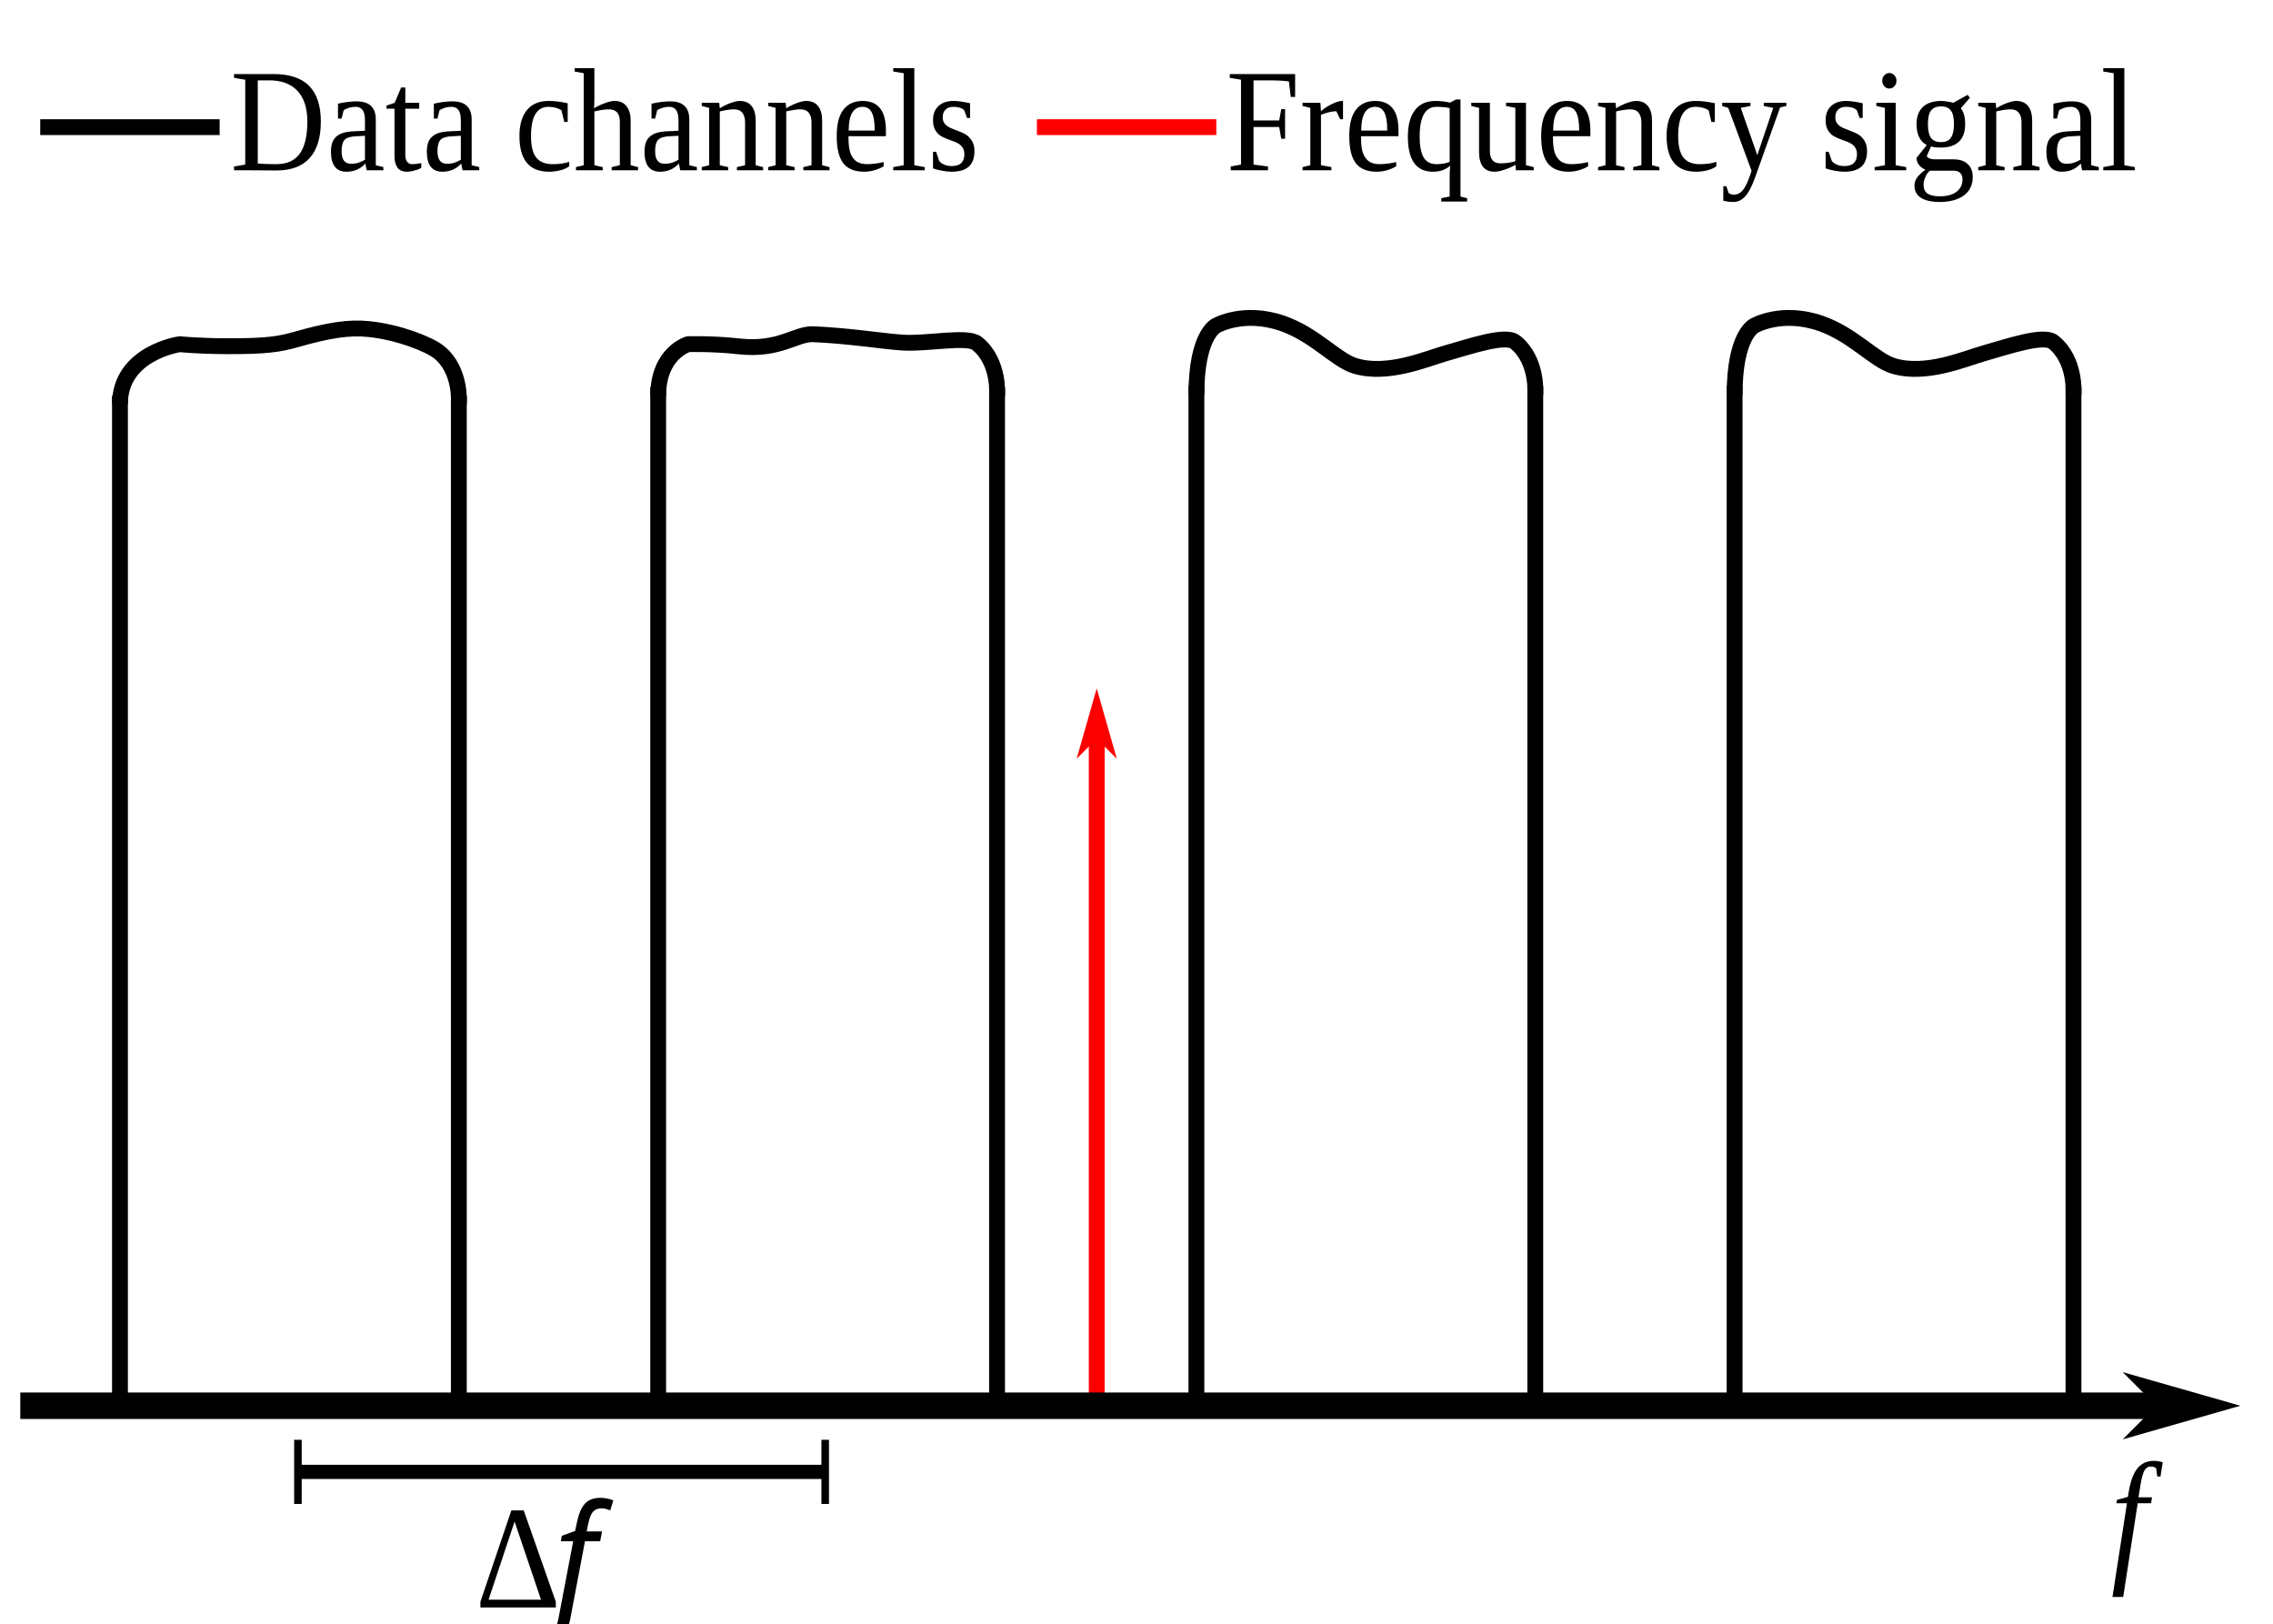
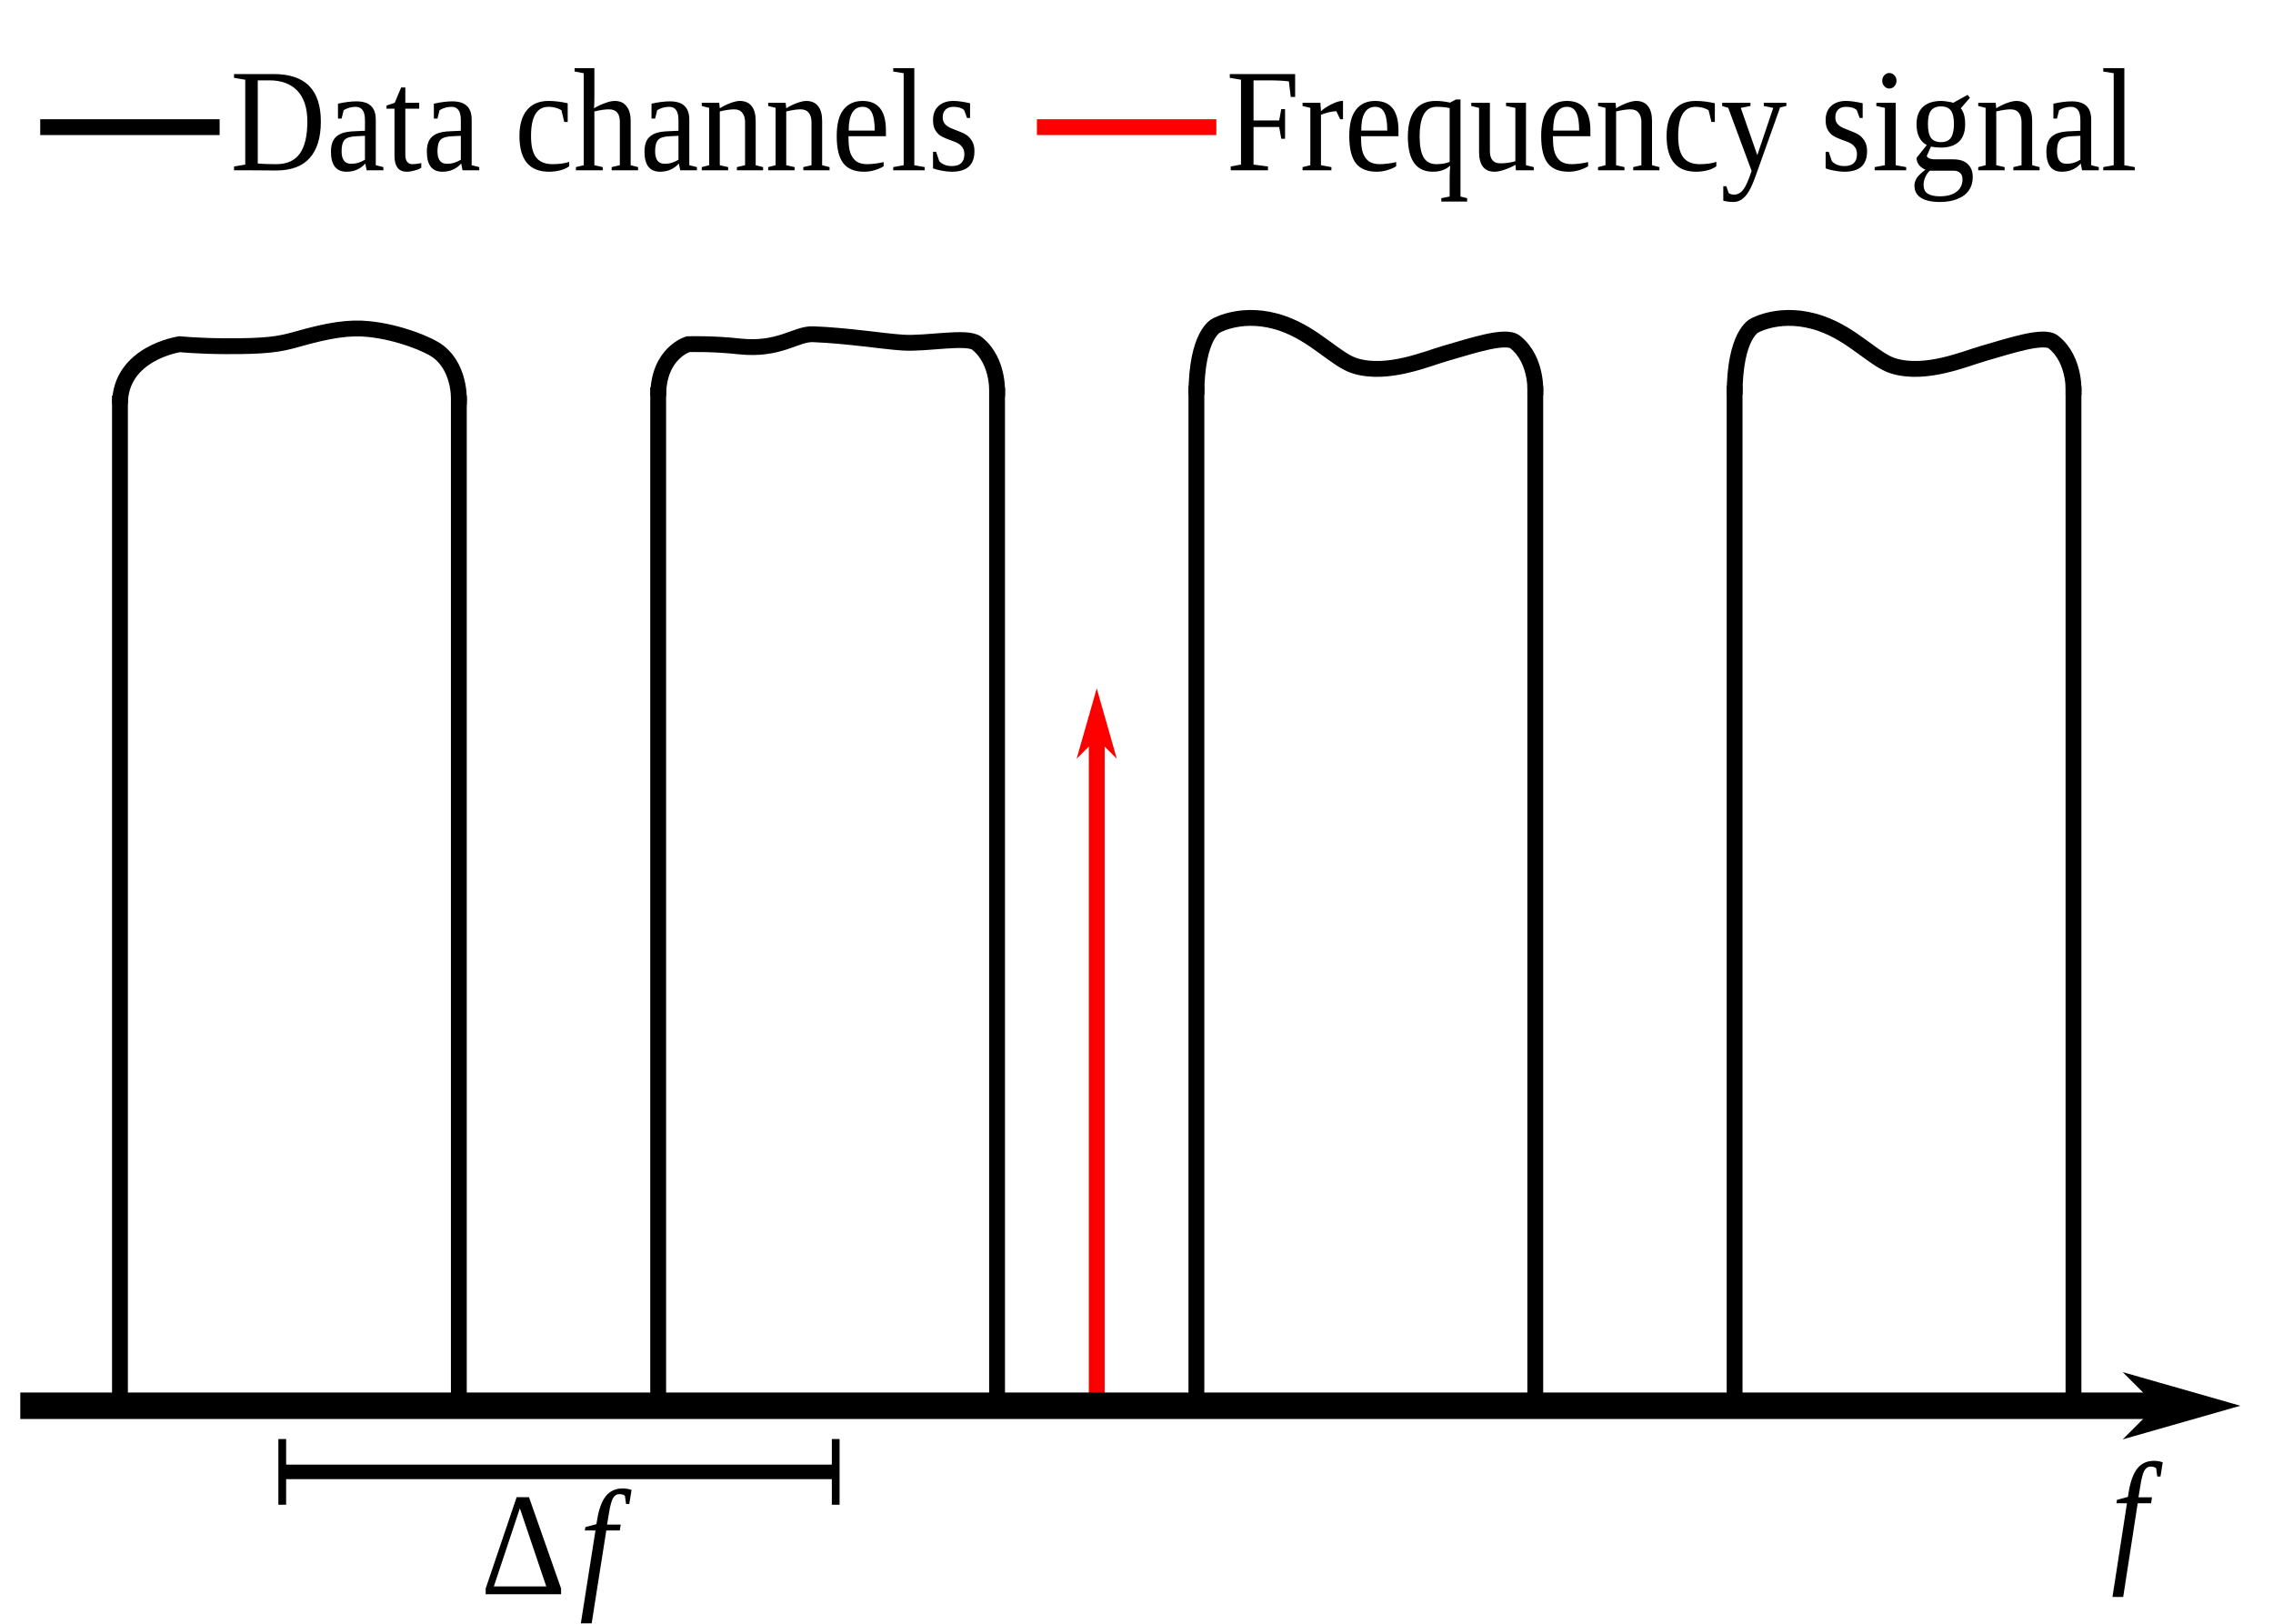
<svg xmlns="http://www.w3.org/2000/svg" xmlns:ns1="http://www.openswatchbook.org/uri/2009/osb" width="7in" height="5in" viewBox="0 0 177.8 127" version="1.1" id="svg3721">
  <defs id="defs3715">
    <linearGradient id="linearGradient16076" ns1:paint="solid">
      <stop style="stop-color:#000000;stop-opacity:1;" offset="0" id="stop16074" />
    </linearGradient>
    <marker orient="auto" refY="0" refX="0" id="marker13378" style="overflow:visible">
      <path id="path13376" d="M 0,5.65 V -5.65" style="fill:none;fill-opacity:0.75;fill-rule:evenodd;stroke:#000000;stroke-width:1pt;stroke-opacity:1" transform="scale(0.4)" />
    </marker>
    <marker orient="auto" refY="0" refX="0" id="StopM" style="overflow:visible">
      <path id="path10410" d="M 0,5.65 V -5.65" style="fill:none;fill-opacity:0.75;fill-rule:evenodd;stroke:#000000;stroke-width:1pt;stroke-opacity:1" transform="scale(0.4)" />
    </marker>
    <marker orient="auto" refY="0" refX="0" id="StopL" style="overflow:visible">
      <path id="path10407" d="M 0,5.65 V -5.65" style="fill:none;fill-opacity:0.75;fill-rule:evenodd;stroke:#000000;stroke-width:1pt;stroke-opacity:1" transform="scale(0.8)" />
    </marker>
    <marker orient="auto" refY="0" refX="0" id="marker12776" style="overflow:visible">
      <path id="path12774" d="M 0,0 5,-5 -12.5,0 5,5 Z" style="fill:#000000;fill-opacity:1;fill-rule:evenodd;stroke:#000000;stroke-width:1pt;stroke-opacity:1" transform="matrix(-0.2,0,0,-0.2,-1.2,0)" />
    </marker>
    <marker orient="auto" refY="0" refX="0" id="Arrow2Mend" style="overflow:visible">
      <path id="path10265" style="fill:#000000;fill-opacity:1;fill-rule:evenodd;stroke:#000000;stroke-width:0.625;stroke-linejoin:round;stroke-opacity:1" d="M 8.719,4.034 -2.207,0.016 8.719,-4.002 c -1.745,2.372 -1.735,5.617 -6e-7,8.035 z" transform="scale(-0.6)" />
    </marker>
    <marker orient="auto" refY="0" refX="0" id="Arrow1Send" style="overflow:visible">
      <path id="path10253" d="M 0,0 5,-5 -12.5,0 5,5 Z" style="fill:#ff0000;fill-opacity:1;fill-rule:evenodd;stroke:#fc0000;stroke-width:1pt;stroke-opacity:1" transform="matrix(-0.2,0,0,-0.2,-1.2,0)" />
    </marker>
    <marker orient="auto" refY="0" refX="0" id="Tail" style="overflow:visible">
      <g id="g10286" transform="scale(-1.2)" style="fill:#000000;fill-opacity:1;stroke:#000000;stroke-opacity:1">
        <path id="path10274" d="M -3.805,-3.959 0.544,0" style="fill:#000000;fill-opacity:1;fill-rule:evenodd;stroke:#000000;stroke-width:0.8;stroke-linecap:round;stroke-opacity:1" />
        <path id="path10276" d="M -1.287,-3.959 3.062,0" style="fill:#000000;fill-opacity:1;fill-rule:evenodd;stroke:#000000;stroke-width:0.8;stroke-linecap:round;stroke-opacity:1" />
        <path id="path10278" d="M 1.305,-3.959 5.654,0" style="fill:#000000;fill-opacity:1;fill-rule:evenodd;stroke:#000000;stroke-width:0.8;stroke-linecap:round;stroke-opacity:1" />
        <path id="path10280" d="M -3.805,4.178 0.544,0.22" style="fill:#000000;fill-opacity:1;fill-rule:evenodd;stroke:#000000;stroke-width:0.8;stroke-linecap:round;stroke-opacity:1" />
        <path id="path10282" d="M -1.287,4.178 3.062,0.22" style="fill:#000000;fill-opacity:1;fill-rule:evenodd;stroke:#000000;stroke-width:0.8;stroke-linecap:round;stroke-opacity:1" />
        <path id="path10284" d="M 1.305,4.178 5.654,0.22" style="fill:#000000;fill-opacity:1;fill-rule:evenodd;stroke:#000000;stroke-width:0.8;stroke-linecap:round;stroke-opacity:1" />
      </g>
    </marker>
    <marker orient="auto" refY="0" refX="0" id="Arrow2Lend" style="overflow:visible">
      <path id="path10259" style="fill:#000000;fill-opacity:1;fill-rule:evenodd;stroke:#000000;stroke-width:0.625;stroke-linejoin:round;stroke-opacity:1" d="M 8.719,4.034 -2.207,0.016 8.719,-4.002 c -1.745,2.372 -1.735,5.617 -6e-7,8.035 z" transform="matrix(-1.1,0,0,-1.1,-1.1,0)" />
    </marker>
    <marker style="overflow:visible" id="marker10530" refX="0" refY="0" orient="auto">
      <path transform="matrix(-0.8,0,0,-0.8,-10,0)" style="fill:#000000;fill-opacity:1;fill-rule:evenodd;stroke:#000000;stroke-width:1pt;stroke-opacity:1" d="M 0,0 5,-5 -12.5,0 5,5 Z" id="path10528" />
    </marker>
  </defs>
  <g id="layer1" transform="translate(-10.58334,-151.7438)">
    <path style="display:inline;fill:none;stroke:#000000;stroke-width:1.239;stroke-linecap:butt;stroke-linejoin:miter;stroke-miterlimit:4;stroke-dasharray:none;stroke-opacity:1" d="m 46.475,261.694 v -79.011" id="path12844" />
    <path id="path12918" d="m 19.967,261.694 v -79.011" style="display:inline;fill:none;stroke:#000000;stroke-width:1.239;stroke-linecap:butt;stroke-linejoin:miter;stroke-miterlimit:4;stroke-dasharray:none;stroke-opacity:1" />
    <path id="path12920" d="M 62.068,261.694 V 182.04" style="display:inline;fill:none;stroke:#000000;stroke-width:1.239;stroke-linecap:butt;stroke-linejoin:miter;stroke-miterlimit:4;stroke-dasharray:none;stroke-opacity:1" />
    <path style="display:inline;fill:none;stroke:#000000;stroke-width:1.239;stroke-linecap:butt;stroke-linejoin:miter;stroke-miterlimit:4;stroke-dasharray:none;stroke-opacity:1" d="M 88.576,261.694 V 182.04" id="path12922" />
    <path id="path12924" d="M 104.169,261.694 V 181.939" style="display:inline;fill:none;stroke:#000000;stroke-width:1.239;stroke-linecap:butt;stroke-linejoin:miter;stroke-miterlimit:4;stroke-dasharray:none;stroke-opacity:1" />
    <path style="display:inline;fill:none;stroke:#000000;stroke-width:1.239;stroke-linecap:butt;stroke-linejoin:miter;stroke-miterlimit:4;stroke-dasharray:none;stroke-opacity:1" d="M 130.676,261.694 V 181.939" id="path12926" />
    <path id="path12928" d="M 146.269,261.694 V 181.939" style="display:inline;fill:none;stroke:#000000;stroke-width:1.239;stroke-linecap:butt;stroke-linejoin:miter;stroke-miterlimit:4;stroke-dasharray:none;stroke-opacity:1" />
    <path style="display:inline;fill:#ff0000;stroke:#000000;stroke-width:1.239;stroke-linecap:butt;stroke-linejoin:miter;stroke-miterlimit:4;stroke-dasharray:none;stroke-opacity:1" d="M 172.777,261.694 V 181.939" id="path12930" />
    <path style="fill:#ff0000;stroke:#fc0000;stroke-width:1.239;stroke-linecap:butt;stroke-linejoin:miter;stroke-miterlimit:4;stroke-dasharray:none;stroke-opacity:1;marker-end:url(#Arrow1Send)" d="M 96.372,261.694 V 207.798" id="path12932" />
    <text xml:space="preserve" style="font-style:italic;font-variant:normal;font-weight:normal;font-stretch:normal;font-size:10.931px;line-height:1.25;font-family:'Times New Roman';-inkscape-font-specification:'Times New Roman, Italic';font-variant-ligatures:normal;font-variant-caps:normal;font-variant-numeric:normal;font-feature-settings:normal;text-align:start;letter-spacing:0px;word-spacing:0px;writing-mode:lr-tb;text-anchor:start;fill:#000000;fill-opacity:1;stroke:none;stroke-width:0.015;stroke-miterlimit:4;stroke-dasharray:none" x="186.459" y="258.371" id="text13218" transform="scale(0.9423382,1.06119)">
      <tspan id="tspan13216" x="186.459" y="258.371" style="font-style:italic;font-variant:normal;font-weight:normal;font-stretch:normal;font-size:10.931px;font-family:'Times New Roman';-inkscape-font-specification:'Times New Roman, Italic';font-variant-ligatures:normal;font-variant-caps:normal;font-variant-numeric:normal;font-feature-settings:normal;text-align:start;writing-mode:lr-tb;text-anchor:start;stroke-width:0.015;stroke-miterlimit:4;stroke-dasharray:none">f</tspan>
    </text>
-     <path style="fill:none;stroke:#000000;stroke-width:1.11;stroke-linecap:butt;stroke-linejoin:miter;stroke-miterlimit:4;stroke-dasharray:none;stroke-opacity:1;marker-start:url(#StopM);marker-end:url(#marker13378)" d="M 33.888,266.866 H 75.133" id="path13220" />
-     <text xml:space="preserve" style="font-style:normal;font-variant:normal;font-weight:normal;font-stretch:normal;font-size:10.931px;line-height:1.25;font-family:'Times New Roman';-inkscape-font-specification:'Times New Roman, Normal';font-variant-ligatures:normal;font-variant-caps:normal;font-variant-numeric:normal;font-feature-settings:normal;text-align:start;letter-spacing:0px;word-spacing:0px;writing-mode:lr-tb;text-anchor:start;fill:#000000;fill-opacity:1;stroke:none;stroke-width:0.041" x="50.224" y="263.864" id="text13926" transform="scale(0.950976,1.051551)">
-       <tspan id="tspan3779" x="50.224" y="263.864" style="stroke-width:0.041">Δ</tspan>
+     <path style="fill:none;stroke:#000000;stroke-width:1.137;stroke-linecap:butt;stroke-linejoin:miter;stroke-miterlimit:4;stroke-dasharray:none;stroke-opacity:1;marker-start:url(#StopM);marker-end:url(#marker13378)" d="M 32.662,266.866 H 75.954" id="path13220" />
+     <text xml:space="preserve" style="font-style:normal;font-variant:normal;font-weight:normal;font-stretch:normal;font-size:10.931px;line-height:1.25;font-family:'Times New Roman';-inkscape-font-specification:'Times New Roman, Normal';font-variant-ligatures:normal;font-variant-caps:normal;font-variant-numeric:normal;font-feature-settings:normal;text-align:start;letter-spacing:0px;word-spacing:0px;writing-mode:lr-tb;text-anchor:start;fill:#000000;fill-opacity:1;stroke:none;stroke-width:0.041" x="50.658" y="262.881" id="text13926" transform="scale(0.950976,1.051551)">
+       <tspan id="tspan3779" x="50.658" y="262.881" style="stroke-width:0.041">Δ</tspan>
    </text>
    <path style="fill:none;fill-opacity:1;stroke:#000000;stroke-width:1.239;stroke-linecap:butt;stroke-linejoin:miter;stroke-miterlimit:4;stroke-dasharray:none;stroke-opacity:1" d="m 19.967,183.352 c 0,-4.018 4.678,-4.687 4.678,-4.687 0,0 1.389,0.146 3.581,0.157 3.214,0.015 4.215,-0.157 5.506,-0.523 2.669,-0.757 4.166,-0.973 5.713,-0.816 2.289,0.232 4.69,1.182 5.457,1.789 1.814,1.434 1.571,4.08 1.571,4.08" id="path13962" />
    <path id="path13964" d="m 62.068,182.715 c 0,-3.375 2.339,-4.05 2.339,-4.05 0,0 1.888,-0.063 3.971,0.169 3.188,0.355 4.452,-1.002 5.811,-0.949 2.692,0.105 5.439,0.552 6.992,0.654 1.937,0.127 5.055,-0.548 5.823,0.063 1.814,1.446 1.571,4.113 1.571,4.113" style="fill:none;stroke:#000000;stroke-width:1.239;stroke-linecap:butt;stroke-linejoin:miter;stroke-miterlimit:4;stroke-dasharray:none;stroke-opacity:1" />
    <path style="fill:none;stroke:#000000;stroke-width:1.239;stroke-linecap:butt;stroke-linejoin:miter;stroke-miterlimit:4;stroke-dasharray:none;stroke-opacity:1" d="m 104.169,182.615 c 0,-4.731 1.559,-5.407 1.559,-5.407 0,0 2.13,-1.227 5.177,-0.169 2.551,0.886 4.178,2.873 5.689,3.327 2.546,0.765 5.573,-0.562 7.053,-0.982 1.937,-0.549 4.69,-1.5 5.457,-0.887 1.814,1.448 1.571,4.119 1.571,4.119" id="path13966" />
    <path id="path13968" d="m 146.269,182.615 c 0,-4.731 1.559,-5.407 1.559,-5.407 0,0 2.13,-1.227 5.177,-0.169 2.552,0.886 4.178,2.873 5.689,3.327 2.546,0.765 5.573,-0.562 7.053,-0.982 1.937,-0.549 4.69,-1.5 5.457,-0.887 1.814,1.448 1.571,4.119 1.571,4.119" style="fill:none;stroke:#000000;stroke-width:1.239;stroke-linecap:butt;stroke-linejoin:miter;stroke-miterlimit:4;stroke-dasharray:none;stroke-opacity:1" />
    <path style="fill:none;stroke:#000000;stroke-width:1.239;stroke-linecap:butt;stroke-linejoin:miter;stroke-miterlimit:4;stroke-dasharray:none;stroke-opacity:1" d="m 13.73,161.69 c 14.034,0 14.034,0 14.034,0" id="path16080" />
    <text xml:space="preserve" style="font-style:normal;font-variant:normal;font-weight:normal;font-stretch:normal;font-size:10.931px;line-height:1.25;font-family:'Times New Roman';-inkscape-font-specification:'Times New Roman, Normal';font-variant-ligatures:normal;font-variant-caps:normal;font-variant-numeric:normal;font-feature-settings:normal;text-align:start;letter-spacing:0px;word-spacing:0px;writing-mode:lr-tb;text-anchor:start;fill:#000000;fill-opacity:1;stroke:none;stroke-width:0.041" x="30.066" y="156.966" id="text16084" transform="scale(0.950976,1.051551)">
      <tspan id="tspan16082" x="30.066" y="156.966" style="font-style:normal;font-variant:normal;font-weight:normal;font-stretch:normal;font-size:10.931px;font-family:'Times New Roman';-inkscape-font-specification:'Times New Roman, Normal';font-variant-ligatures:normal;font-variant-caps:normal;font-variant-numeric:normal;font-feature-settings:normal;text-align:start;writing-mode:lr-tb;text-anchor:start;stroke-width:0.041">Data channels</tspan>
    </text>
    <path id="path16092" d="m 91.694,161.69 c 14.034,0 14.034,0 14.034,0" style="fill:#ff0000;stroke:#ff0000;stroke-width:1.239;stroke-linecap:butt;stroke-linejoin:miter;stroke-miterlimit:4;stroke-dasharray:none;stroke-opacity:1" />
    <text xml:space="preserve" style="font-style:normal;font-variant:normal;font-weight:normal;font-stretch:normal;font-size:10.931px;line-height:1.25;font-family:'Times New Roman';-inkscape-font-specification:'Times New Roman, Normal';font-variant-ligatures:normal;font-variant-caps:normal;font-variant-numeric:normal;font-feature-settings:normal;text-align:start;letter-spacing:0px;word-spacing:0px;writing-mode:lr-tb;text-anchor:start;fill:#000000;fill-opacity:1;stroke:none;stroke-width:0.041" x="111.972" y="156.966" id="text16096" transform="scale(0.950976,1.051551)">
      <tspan id="tspan16094" x="111.972" y="156.966" style="font-style:normal;font-variant:normal;font-weight:normal;font-stretch:normal;font-size:10.931px;font-family:'Times New Roman';-inkscape-font-specification:'Times New Roman, Normal';font-variant-ligatures:normal;font-variant-caps:normal;font-variant-numeric:normal;font-feature-settings:normal;text-align:start;writing-mode:lr-tb;text-anchor:start;stroke-width:0.041">Frequency signal</tspan>
    </text>
-     <text xml:space="preserve" style="font-style:italic;font-variant:normal;font-weight:normal;font-stretch:normal;font-size:10.931px;line-height:1.25;font-family:sans-serif;-inkscape-font-specification:'sans-serif, Italic';font-variant-ligatures:normal;font-variant-caps:normal;font-variant-numeric:normal;font-feature-settings:normal;text-align:start;letter-spacing:0px;word-spacing:0px;writing-mode:lr-tb;text-anchor:start;fill:#000000;fill-opacity:1;stroke:none;stroke-width:0.041" x="56.731" y="264.072" id="text3783" transform="scale(0.950976,1.051551)">
-       <tspan id="tspan3781" x="56.731" y="264.072" style="font-style:italic;font-variant:normal;font-weight:normal;font-stretch:normal;font-size:10.931px;font-family:sans-serif;-inkscape-font-specification:'sans-serif, Italic';font-variant-ligatures:normal;font-variant-caps:normal;font-variant-numeric:normal;font-feature-settings:normal;text-align:start;writing-mode:lr-tb;text-anchor:start;stroke-width:0.041">f</tspan>
+     <text xml:space="preserve" style="font-style:italic;font-variant:normal;font-weight:normal;font-stretch:normal;font-size:10.931px;line-height:1.25;font-family:'Times New Roman';-inkscape-font-specification:'Times New Roman, Italic';font-variant-ligatures:normal;font-variant-caps:normal;font-variant-numeric:normal;font-feature-settings:normal;text-align:start;letter-spacing:0px;word-spacing:0px;writing-mode:lr-tb;text-anchor:start;fill:#000000;fill-opacity:1;stroke:none;stroke-width:0.041" x="58.783" y="262.72" id="text3783" transform="scale(0.950976,1.051551)">
+       <tspan id="tspan3781" x="58.783" y="262.72" style="font-style:italic;font-variant:normal;font-weight:normal;font-stretch:normal;font-size:10.931px;font-family:'Times New Roman';-inkscape-font-specification:'Times New Roman, Italic';font-variant-ligatures:normal;font-variant-caps:normal;font-variant-numeric:normal;font-feature-settings:normal;text-align:start;writing-mode:lr-tb;text-anchor:start;stroke-width:0.041">f</tspan>
    </text>
  </g>
  <g id="layer2" transform="translate(-10.58334,-695.7438)">
    <path style="display:inline;fill:none;stroke:#000000;stroke-width:2.071;stroke-linecap:butt;stroke-linejoin:miter;stroke-miterlimit:4;stroke-dasharray:none;stroke-opacity:1;marker-end:url(#marker12776)" d="M 12.171,805.694 H 182.133" id="path11966" />
  </g>
</svg>
